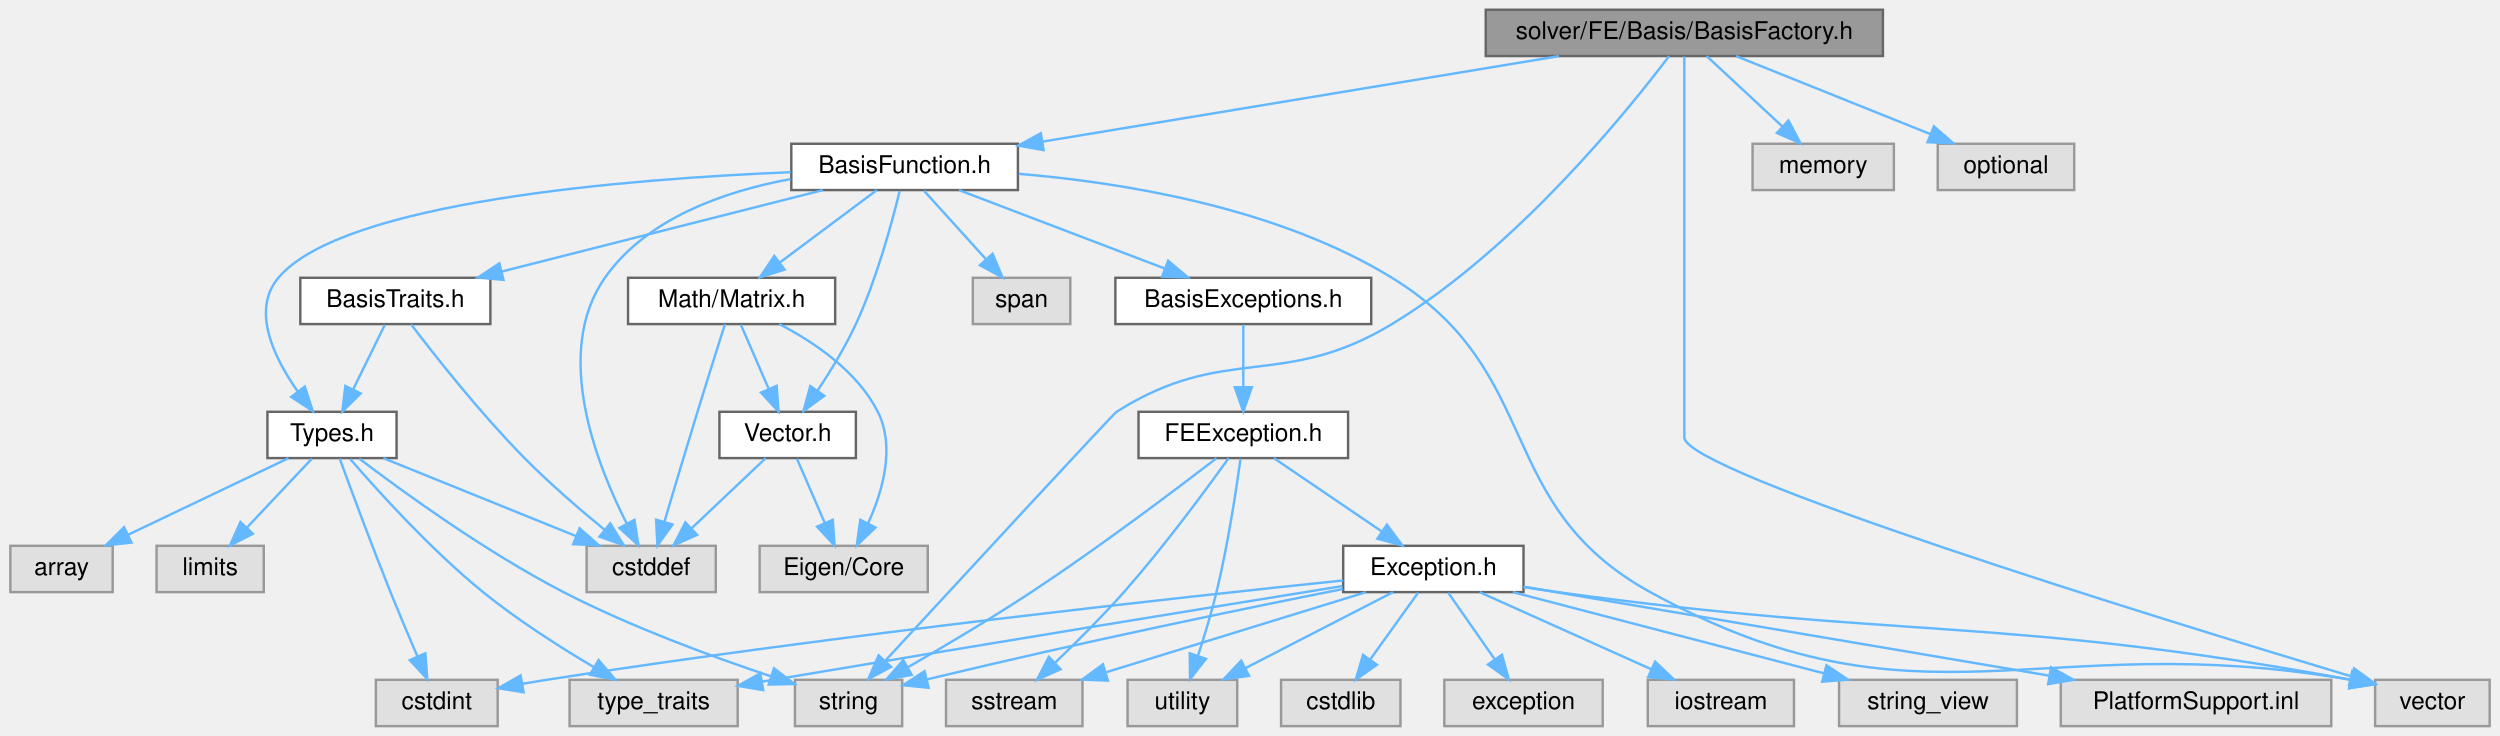
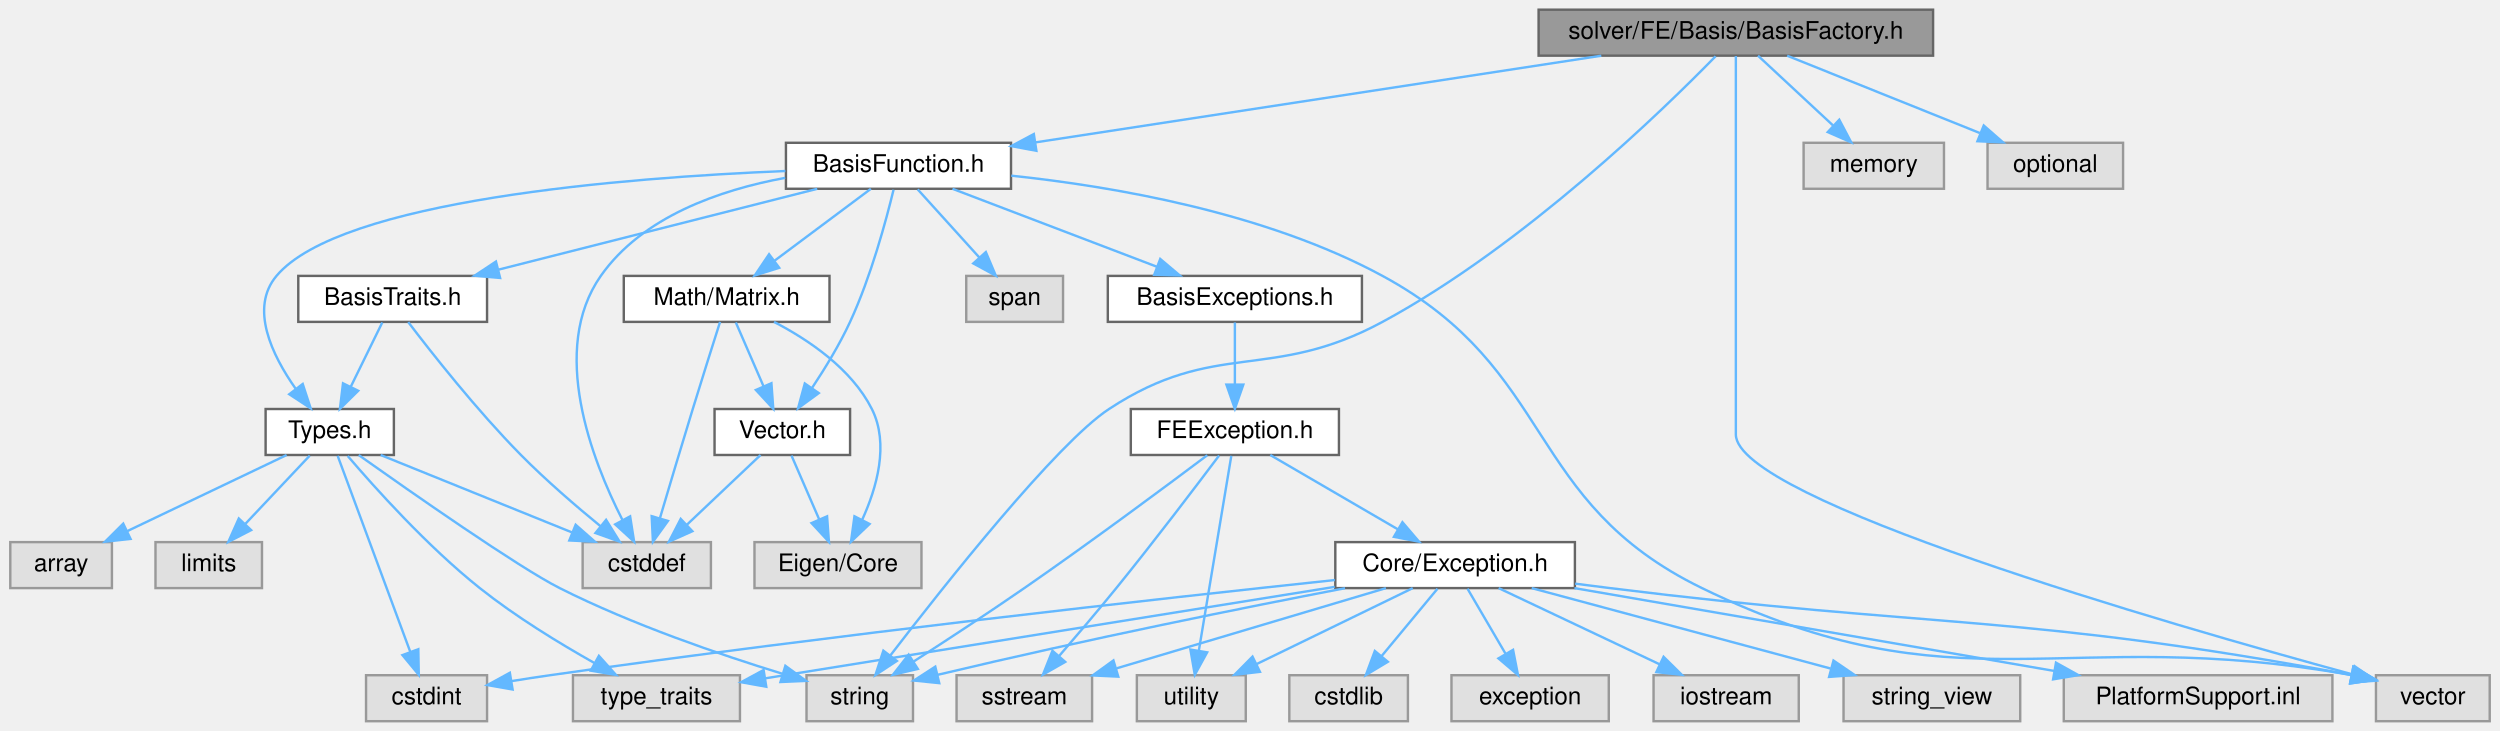
- <svg xmlns="http://www.w3.org/2000/svg" xmlns:xlink="http://www.w3.org/1999/xlink" width="1026pt" height="302pt" viewBox="0.00 0.00 1025.50 302.00">
+ <svg xmlns="http://www.w3.org/2000/svg" xmlns:xlink="http://www.w3.org/1999/xlink" width="1033pt" height="302pt" viewBox="0.00 0.00 1032.50 302.00">
  <g id="graph0" class="graph" transform="scale(1 1) rotate(0) translate(4 298)">
    <g id="Node000001" class="node">
      <g id="a_Node000001">
        <a xlink:title="Runtime creation of basis families.">
-           <polygon fill="#999999" stroke="#666666" points="768.5,-294 605.5,-294 605.5,-275 768.5,-275 768.5,-294" />
-           <text text-anchor="middle" x="687" y="-282" font-family="Helvetica,sans-Serif" font-size="10.00">solver/FE/Basis/BasisFactory.h</text>
+           <polygon fill="#999999" stroke="#666666" points="794.5,-294 631.5,-294 631.5,-275 794.5,-275 794.5,-294" />
+           <text text-anchor="middle" x="713" y="-282" font-family="Helvetica,sans-Serif" font-size="10.00">solver/FE/Basis/BasisFactory.h</text>
        </a>
      </g>
    </g>
    <g id="Node000002" class="node">
      <g id="a_Node000002">
        <a xlink:href="_basis_function_8h_source.html" target="_top" xlink:title=" ">
          <polygon fill="white" stroke="#666666" points="413.5,-239 320.5,-239 320.5,-220 413.5,-220 413.5,-239" />
          <text text-anchor="middle" x="367" y="-227" font-family="Helvetica,sans-Serif" font-size="10.00">BasisFunction.h</text>
        </a>
      </g>
    </g>
    <g id="edge1_Node000001_Node000002" class="edge">
      <g id="a_edge1_Node000001_Node000002">
        <a xlink:title=" ">
-           <path fill="none" stroke="#63b8ff" d="M635.59,-274.98C577.63,-265.39 483.69,-249.83 423.67,-239.89" />
-           <polygon fill="#63b8ff" stroke="#63b8ff" points="424.04,-236.4 413.6,-238.22 422.9,-243.31 424.04,-236.4" />
+           <path fill="none" stroke="#63b8ff" d="M657.41,-274.98C593.22,-265.15 488.2,-249.07 423.59,-239.17" />
+           <polygon fill="#63b8ff" stroke="#63b8ff" points="423.99,-235.69 413.58,-237.63 422.93,-242.61 423.99,-235.69" />
        </a>
      </g>
    </g>
    <g id="Node000011" class="node">
      <g id="a_Node000011">
        <a xlink:title=" ">
-           <polygon fill="#e0e0e0" stroke="#999999" points="366,-19 322,-19 322,0 366,0 366,-19" />
-           <text text-anchor="middle" x="344" y="-7" font-family="Helvetica,sans-Serif" font-size="10.00">string</text>
+           <polygon fill="#e0e0e0" stroke="#999999" points="373,-19 329,-19 329,0 373,0 373,-19" />
+           <text text-anchor="middle" x="351" y="-7" font-family="Helvetica,sans-Serif" font-size="10.00">string</text>
        </a>
      </g>
    </g>
    <g id="edge41_Node000001_Node000011" class="edge">
      <g id="a_edge41_Node000001_Node000011">
        <a xlink:title=" ">
-           <path fill="none" stroke="#63b8ff" d="M680.73,-274.96C664.42,-253.36 618.37,-196.05 567,-165 521.89,-137.73 498.5,-157.24 454,-129 452.55,-128.08 389.15,-59.44 359.27,-27.06" />
-           <polygon fill="#63b8ff" stroke="#63b8ff" points="361.49,-24.3 352.13,-19.32 356.34,-29.05 361.49,-24.3" />
+           <path fill="none" stroke="#63b8ff" d="M704.63,-274.74C683.52,-253.1 625.6,-196.64 567,-165 520.62,-139.96 498.04,-157.97 454,-129 432.33,-114.75 385.96,-56.2 363.58,-27.09" />
+           <polygon fill="#63b8ff" stroke="#63b8ff" points="366.32,-24.9 357.47,-19.08 360.76,-29.15 366.32,-24.9" />
        </a>
      </g>
    </g>
    <g id="Node000015" class="node">
      <g id="a_Node000015">
        <a xlink:title=" ">
-           <polygon fill="#e0e0e0" stroke="#999999" points="1017.5,-19 970.5,-19 970.5,0 1017.5,0 1017.5,-19" />
-           <text text-anchor="middle" x="994" y="-7" font-family="Helvetica,sans-Serif" font-size="10.00">vector</text>
+           <polygon fill="#e0e0e0" stroke="#999999" points="1024.5,-19 977.5,-19 977.5,0 1024.5,0 1024.5,-19" />
+           <text text-anchor="middle" x="1001" y="-7" font-family="Helvetica,sans-Serif" font-size="10.00">vector</text>
        </a>
      </g>
    </g>
    <g id="edge42_Node000001_Node000015" class="edge">
      <g id="a_edge42_Node000001_Node000015">
        <a xlink:title=" ">
-           <path fill="none" stroke="#63b8ff" d="M687,-274.82C687,-256.48 687,-212.44 687,-175.5 687,-175.5 687,-175.5 687,-118.5 687,-104.14 880.74,-44.44 960.41,-20.5" />
-           <polygon fill="#63b8ff" stroke="#63b8ff" points="961.85,-23.72 970.42,-17.5 959.84,-17.01 961.85,-23.72" />
+           <path fill="none" stroke="#63b8ff" d="M713,-274.82C713,-256.48 713,-212.44 713,-175.5 713,-175.5 713,-175.5 713,-118.5 713,-91.6 891.47,-40.12 967.42,-19.44" />
+           <polygon fill="#63b8ff" stroke="#63b8ff" points="968.69,-22.72 977.43,-16.73 966.86,-15.96 968.69,-22.72" />
        </a>
      </g>
    </g>
    <g id="Node000026" class="node">
      <g id="a_Node000026">
        <a xlink:title=" ">
-           <polygon fill="#e0e0e0" stroke="#999999" points="773,-239 715,-239 715,-220 773,-220 773,-239" />
-           <text text-anchor="middle" x="744" y="-227" font-family="Helvetica,sans-Serif" font-size="10.00">memory</text>
+           <polygon fill="#e0e0e0" stroke="#999999" points="799,-239 741,-239 741,-220 799,-220 799,-239" />
+           <text text-anchor="middle" x="770" y="-227" font-family="Helvetica,sans-Serif" font-size="10.00">memory</text>
        </a>
      </g>
    </g>
    <g id="edge39_Node000001_Node000026" class="edge">
      <g id="a_edge39_Node000001_Node000026">
        <a xlink:title=" ">
-           <path fill="none" stroke="#63b8ff" d="M696.16,-274.98C704.5,-267.23 717.03,-255.58 727.18,-246.14" />
-           <polygon fill="#63b8ff" stroke="#63b8ff" points="729.74,-248.54 734.68,-239.17 724.97,-243.42 729.74,-248.54" />
+           <path fill="none" stroke="#63b8ff" d="M722.16,-274.98C730.5,-267.23 743.03,-255.58 753.18,-246.14" />
+           <polygon fill="#63b8ff" stroke="#63b8ff" points="755.74,-248.54 760.68,-239.17 750.97,-243.42 755.74,-248.54" />
        </a>
      </g>
    </g>
    <g id="Node000027" class="node">
      <g id="a_Node000027">
        <a xlink:title=" ">
-           <polygon fill="#e0e0e0" stroke="#999999" points="847,-239 791,-239 791,-220 847,-220 847,-239" />
-           <text text-anchor="middle" x="819" y="-227" font-family="Helvetica,sans-Serif" font-size="10.00">optional</text>
+           <polygon fill="#e0e0e0" stroke="#999999" points="873,-239 817,-239 817,-220 873,-220 873,-239" />
+           <text text-anchor="middle" x="845" y="-227" font-family="Helvetica,sans-Serif" font-size="10.00">optional</text>
        </a>
      </g>
    </g>
    <g id="edge40_Node000001_Node000027" class="edge">
      <g id="a_edge40_Node000001_Node000027">
        <a xlink:title=" ">
-           <path fill="none" stroke="#63b8ff" d="M708.21,-274.98C729.73,-266.34 763.28,-252.87 787.83,-243.02" />
-           <polygon fill="#63b8ff" stroke="#63b8ff" points="789.43,-246.14 797.41,-239.17 786.82,-239.65 789.43,-246.14" />
+           <path fill="none" stroke="#63b8ff" d="M734.21,-274.98C755.73,-266.34 789.28,-252.87 813.83,-243.02" />
+           <polygon fill="#63b8ff" stroke="#63b8ff" points="815.43,-246.14 823.41,-239.17 812.82,-239.65 815.43,-246.14" />
        </a>
      </g>
    </g>
    <g id="Node000003" class="node">
      <g id="a_Node000003">
        <a xlink:href="_basis_exceptions_8h_source.html" target="_top" xlink:title=" ">
          <polygon fill="white" stroke="#666666" points="558.5,-184 453.5,-184 453.5,-165 558.5,-165 558.5,-184" />
          <text text-anchor="middle" x="506" y="-172" font-family="Helvetica,sans-Serif" font-size="10.00">BasisExceptions.h</text>
        </a>
      </g>
    </g>
    <g id="edge2_Node000002_Node000003" class="edge">
      <g id="a_edge2_Node000002_Node000003">
        <a xlink:title=" ">
          <path fill="none" stroke="#63b8ff" d="M389.33,-219.98C412.2,-211.27 447.96,-197.63 473.86,-187.75" />
          <polygon fill="#63b8ff" stroke="#63b8ff" points="475.16,-191 483.26,-184.17 472.67,-184.46 475.16,-191" />
        </a>
      </g>
    </g>
    <g id="edge38_Node000002_Node000015" class="edge">
      <g id="a_edge38_Node000002_Node000015">
        <a xlink:title=" ">
-           <path fill="none" stroke="#63b8ff" d="M413.89,-226.66C456.61,-223.09 520.02,-212.86 567,-184 630.23,-145.15 608,-90.8 673,-55 783.5,5.86 832.43,-41.15 960.17,-19.05" />
-           <polygon fill="#63b8ff" stroke="#63b8ff" points="961.12,-22.43 970.32,-17.17 959.85,-15.55 961.12,-22.43" />
+           <path fill="none" stroke="#63b8ff" d="M413.6,-225.41C455.83,-220.96 518.68,-210.18 567,-184 639.13,-144.93 625.25,-90.92 699,-55 804.97,-3.39 847.97,-40.51 967.44,-19.03" />
+           <polygon fill="#63b8ff" stroke="#63b8ff" points="968.14,-22.46 977.31,-17.15 966.84,-15.58 968.14,-22.46" />
        </a>
      </g>
    </g>
    <g id="Node000017" class="node">
      <g id="a_Node000017">
        <a xlink:href="_basis_traits_8h.html" target="_top" xlink:title="Reference-topology vocabulary (BasisTopology) and the internal ElementType/topology/order maps.">
          <polygon fill="white" stroke="#666666" points="197,-184 119,-184 119,-165 197,-165 197,-184" />
          <text text-anchor="middle" x="158" y="-172" font-family="Helvetica,sans-Serif" font-size="10.00">BasisTraits.h</text>
        </a>
      </g>
    </g>
    <g id="edge19_Node000002_Node000017" class="edge">
      <g id="a_edge19_Node000002_Node000017">
        <a xlink:title=" ">
          <path fill="none" stroke="#63b8ff" d="M333.42,-219.98C297.65,-210.91 240.88,-196.52 201.66,-186.57" />
          <polygon fill="#63b8ff" stroke="#63b8ff" points="202.4,-183.15 191.84,-184.08 200.68,-189.93 202.4,-183.15" />
        </a>
      </g>
    </g>
    <g id="Node000018" class="node">
      <g id="a_Node000018">
        <a xlink:href="_types_8h.html" target="_top" xlink:title="Fundamental type definitions for the finite element library.">
          <polygon fill="white" stroke="#666666" points="158.5,-129 105.5,-129 105.5,-110 158.5,-110 158.5,-129" />
          <text text-anchor="middle" x="132" y="-117" font-family="Helvetica,sans-Serif" font-size="10.00">Types.h</text>
        </a>
      </g>
    </g>
    <g id="edge35_Node000002_Node000018" class="edge">
      <g id="a_edge35_Node000002_Node000018">
        <a xlink:title=" ">
          <path fill="none" stroke="#63b8ff" d="M320.27,-227.34C253.61,-224.59 136.35,-215.31 110,-184 98.78,-170.67 108.13,-151.29 117.87,-137.45" />
          <polygon fill="#63b8ff" stroke="#63b8ff" points="120.83,-139.35 124.12,-129.28 115.27,-135.1 120.83,-139.35" />
        </a>
      </g>
    </g>
    <g id="Node000020" class="node">
      <g id="a_Node000020">
        <a xlink:title=" ">
          <polygon fill="#e0e0e0" stroke="#999999" points="289.5,-74 236.5,-74 236.5,-55 289.5,-55 289.5,-74" />
          <text text-anchor="middle" x="263" y="-62" font-family="Helvetica,sans-Serif" font-size="10.00">cstddef</text>
        </a>
      </g>
    </g>
    <g id="edge36_Node000002_Node000020" class="edge">
      <g id="a_edge36_Node000002_Node000020">
        <a xlink:title=" ">
          <path fill="none" stroke="#63b8ff" d="M320.19,-224.51C293.14,-219.52 261.15,-208.44 244,-184 222.65,-153.57 240.29,-108 252.94,-83.17" />
          <polygon fill="#63b8ff" stroke="#63b8ff" points="256.12,-84.65 257.77,-74.18 249.95,-81.33 256.12,-84.65" />
        </a>
      </g>
    </g>
    <g id="Node000022" class="node">
      <g id="a_Node000022">
        <a xlink:href="_matrix_8h.html" target="_top" xlink:title="Fixed-size matrix types for FE computations, backed by Eigen.">
          <polygon fill="white" stroke="#666666" points="338.5,-184 253.5,-184 253.5,-165 338.5,-165 338.5,-184" />
          <text text-anchor="middle" x="296" y="-172" font-family="Helvetica,sans-Serif" font-size="10.00">Math/Matrix.h</text>
        </a>
      </g>
    </g>
    <g id="edge28_Node000002_Node000022" class="edge">
      <g id="a_edge28_Node000002_Node000022">
        <a xlink:title=" ">
          <path fill="none" stroke="#63b8ff" d="M355.59,-219.98C344.89,-212 328.66,-199.88 315.84,-190.31" />
          <polygon fill="#63b8ff" stroke="#63b8ff" points="317.72,-187.35 307.61,-184.17 313.53,-192.96 317.72,-187.35" />
        </a>
      </g>
    </g>
    <g id="Node000023" class="node">
      <g id="a_Node000023">
        <a xlink:href="_f_e_2_math_2_vector_8h.html" target="_top" xlink:title="Fixed-size vector types for FE computations, backed by Eigen.">
          <polygon fill="white" stroke="#666666" points="347,-129 291,-129 291,-110 347,-110 347,-129" />
          <text text-anchor="middle" x="319" y="-117" font-family="Helvetica,sans-Serif" font-size="10.00">Vector.h</text>
        </a>
      </g>
    </g>
    <g id="edge34_Node000002_Node000023" class="edge">
      <g id="a_edge34_Node000002_Node000023">
        <a xlink:title=" ">
          <path fill="none" stroke="#63b8ff" d="M364.97,-219.61C361.93,-207.08 355.64,-183.67 347,-165 342.65,-155.59 336.65,-145.77 331.32,-137.76" />
          <polygon fill="#63b8ff" stroke="#63b8ff" points="334.06,-135.57 325.51,-129.32 328.29,-139.54 334.06,-135.57" />
        </a>
      </g>
    </g>
    <g id="Node000025" class="node">
      <g id="a_Node000025">
        <a xlink:title=" ">
          <polygon fill="#e0e0e0" stroke="#999999" points="435,-184 395,-184 395,-165 435,-165 435,-184" />
          <text text-anchor="middle" x="415" y="-172" font-family="Helvetica,sans-Serif" font-size="10.00">span</text>
        </a>
      </g>
    </g>
    <g id="edge37_Node000002_Node000025" class="edge">
      <g id="a_edge37_Node000002_Node000025">
        <a xlink:title=" ">
          <path fill="none" stroke="#63b8ff" d="M374.93,-219.75C381.85,-212.11 392.07,-200.82 400.45,-191.56" />
          <polygon fill="#63b8ff" stroke="#63b8ff" points="403.1,-193.85 407.22,-184.09 397.91,-189.15 403.1,-193.85" />
        </a>
      </g>
    </g>
    <g id="Node000004" class="node">
      <g id="a_Node000004">
        <a xlink:href="_f_e_exception_8h.html" target="_top" xlink:title="Exception hierarchy for error handling in the FE library.">
          <polygon fill="white" stroke="#666666" points="549,-129 463,-129 463,-110 549,-110 549,-129" />
          <text text-anchor="middle" x="506" y="-117" font-family="Helvetica,sans-Serif" font-size="10.00">FEException.h</text>
        </a>
      </g>
    </g>
    <g id="edge3_Node000003_Node000004" class="edge">
      <g id="a_edge3_Node000003_Node000004">
        <a xlink:title=" ">
          <path fill="none" stroke="#63b8ff" d="M506,-164.75C506,-157.8 506,-147.85 506,-139.13" />
          <polygon fill="#63b8ff" stroke="#63b8ff" points="509.5,-139.09 506,-129.09 502.5,-139.09 509.5,-139.09" />
        </a>
      </g>
    </g>
    <g id="Node000005" class="node">
      <g id="a_Node000005">
        <a xlink:href="_exception_8h_source.html" target="_top" xlink:title=" ">
-           <polygon fill="white" stroke="#666666" points="621,-74 547,-74 547,-55 621,-55 621,-74" />
-           <text text-anchor="middle" x="584" y="-62" font-family="Helvetica,sans-Serif" font-size="10.00">Exception.h</text>
+           <polygon fill="white" stroke="#666666" points="646.5,-74 547.5,-74 547.5,-55 646.5,-55 646.5,-74" />
+           <text text-anchor="middle" x="597" y="-62" font-family="Helvetica,sans-Serif" font-size="10.00">Core/Exception.h</text>
        </a>
      </g>
    </g>
    <g id="edge4_Node000004_Node000005" class="edge">
      <g id="a_edge4_Node000004_Node000005">
        <a xlink:title=" ">
-           <path fill="none" stroke="#63b8ff" d="M518.53,-109.98C530.4,-101.92 548.46,-89.65 562.61,-80.03" />
-           <polygon fill="#63b8ff" stroke="#63b8ff" points="564.94,-82.69 571.24,-74.17 561,-76.9 564.94,-82.69" />
+           <path fill="none" stroke="#63b8ff" d="M520.62,-109.98C534.86,-101.69 556.75,-88.94 573.45,-79.22" />
+           <polygon fill="#63b8ff" stroke="#63b8ff" points="575.23,-82.23 582.11,-74.17 571.71,-76.18 575.23,-82.23" />
        </a>
      </g>
    </g>
    <g id="Node000010" class="node">
      <g id="a_Node000010">
        <a xlink:title=" ">
-           <polygon fill="#e0e0e0" stroke="#999999" points="440,-19 384,-19 384,0 440,0 440,-19" />
-           <text text-anchor="middle" x="412" y="-7" font-family="Helvetica,sans-Serif" font-size="10.00">sstream</text>
+           <polygon fill="#e0e0e0" stroke="#999999" points="447,-19 391,-19 391,0 447,0 447,-19" />
+           <text text-anchor="middle" x="419" y="-7" font-family="Helvetica,sans-Serif" font-size="10.00">sstream</text>
        </a>
      </g>
    </g>
    <g id="edge16_Node000004_Node000010" class="edge">
      <g id="a_edge16_Node000004_Node000010">
        <a xlink:title=" ">
-           <path fill="none" stroke="#63b8ff" d="M500,-110C491.08,-97.54 473.6,-73.78 457,-55 448.08,-44.92 437.4,-34.29 428.67,-25.96" />
-           <polygon fill="#63b8ff" stroke="#63b8ff" points="431,-23.34 421.33,-19.02 426.2,-28.43 431,-23.34" />
+           <path fill="none" stroke="#63b8ff" d="M499.48,-109.77C490.21,-97.43 472.62,-74.24 457,-55 449.32,-45.54 440.49,-35.17 433.27,-26.82" />
+           <polygon fill="#63b8ff" stroke="#63b8ff" points="435.9,-24.51 426.7,-19.26 430.62,-29.1 435.9,-24.51" />
        </a>
      </g>
    </g>
    <g id="edge17_Node000004_Node000011" class="edge">
      <g id="a_edge17_Node000004_Node000011">
        <a xlink:title=" ">
-           <path fill="none" stroke="#63b8ff" d="M494.98,-109.93C478.7,-97.4 447.1,-73.53 419,-55 402.51,-44.13 383.36,-32.78 368.53,-24.27" />
-           <polygon fill="#63b8ff" stroke="#63b8ff" points="369.91,-21.03 359.49,-19.12 366.44,-27.11 369.91,-21.03" />
+           <path fill="none" stroke="#63b8ff" d="M494.59,-109.89C478.1,-97.5 446.53,-74.04 419,-55 403.91,-44.57 386.61,-33.26 373.24,-24.65" />
+           <polygon fill="#63b8ff" stroke="#63b8ff" points="374.99,-21.61 364.68,-19.16 371.21,-27.51 374.99,-21.61" />
        </a>
      </g>
    </g>
    <g id="Node000014" class="node">
      <g id="a_Node000014">
        <a xlink:title=" ">
-           <polygon fill="#e0e0e0" stroke="#999999" points="503.5,-19 458.5,-19 458.5,0 503.5,0 503.5,-19" />
-           <text text-anchor="middle" x="481" y="-7" font-family="Helvetica,sans-Serif" font-size="10.00">utility</text>
+           <polygon fill="#e0e0e0" stroke="#999999" points="510.5,-19 465.5,-19 465.5,0 510.5,0 510.5,-19" />
+           <text text-anchor="middle" x="488" y="-7" font-family="Helvetica,sans-Serif" font-size="10.00">utility</text>
        </a>
      </g>
    </g>
    <g id="edge18_Node000004_Node000014" class="edge">
      <g id="a_edge18_Node000004_Node000014">
        <a xlink:title=" ">
-           <path fill="none" stroke="#63b8ff" d="M504.87,-109.8C503.18,-97.49 499.7,-74.35 495,-55 492.9,-46.34 490.02,-36.91 487.42,-28.96" />
-           <polygon fill="#63b8ff" stroke="#63b8ff" points="490.66,-27.62 484.14,-19.27 484.02,-29.86 490.66,-27.62" />
+           <path fill="none" stroke="#63b8ff" d="M504.53,-109.66C501.61,-92.17 495.05,-52.8 491.13,-29.27" />
+           <polygon fill="#63b8ff" stroke="#63b8ff" points="494.54,-28.45 489.44,-19.16 487.63,-29.6 494.54,-28.45" />
        </a>
      </g>
    </g>
    <g id="Node000006" class="node">
      <g id="a_Node000006">
        <a xlink:title=" ">
-           <polygon fill="#e0e0e0" stroke="#999999" points="200,-19 150,-19 150,0 200,0 200,-19" />
-           <text text-anchor="middle" x="175" y="-7" font-family="Helvetica,sans-Serif" font-size="10.00">cstdint</text>
+           <polygon fill="#e0e0e0" stroke="#999999" points="197,-19 147,-19 147,0 197,0 197,-19" />
+           <text text-anchor="middle" x="172" y="-7" font-family="Helvetica,sans-Serif" font-size="10.00">cstdint</text>
        </a>
      </g>
    </g>
    <g id="edge5_Node000005_Node000006" class="edge">
      <g id="a_edge5_Node000005_Node000006">
        <a xlink:title=" ">
-           <path fill="none" stroke="#63b8ff" d="M546.95,-59.78C481.01,-52.97 339.06,-37.5 220,-19 216.78,-18.5 213.44,-17.94 210.09,-17.36" />
-           <polygon fill="#63b8ff" stroke="#63b8ff" points="210.64,-13.9 200.18,-15.55 209.39,-20.79 210.64,-13.9" />
+           <path fill="none" stroke="#63b8ff" d="M547.3,-58.33C475.55,-50.71 338.87,-35.54 223,-19 217.86,-18.27 212.43,-17.43 207.11,-16.57" />
+           <polygon fill="#63b8ff" stroke="#63b8ff" points="207.56,-13.1 197.13,-14.93 206.42,-20.01 207.56,-13.1" />
        </a>
      </g>
    </g>
    <g id="Node000007" class="node">
      <g id="a_Node000007">
        <a xlink:title=" ">
-           <polygon fill="#e0e0e0" stroke="#999999" points="570.5,-19 521.5,-19 521.5,0 570.5,0 570.5,-19" />
-           <text text-anchor="middle" x="546" y="-7" font-family="Helvetica,sans-Serif" font-size="10.00">cstdlib</text>
+           <polygon fill="#e0e0e0" stroke="#999999" points="577.5,-19 528.5,-19 528.5,0 577.5,0 577.5,-19" />
+           <text text-anchor="middle" x="553" y="-7" font-family="Helvetica,sans-Serif" font-size="10.00">cstdlib</text>
        </a>
      </g>
    </g>
    <g id="edge6_Node000005_Node000007" class="edge">
      <g id="a_edge6_Node000005_Node000007">
        <a xlink:title=" ">
-           <path fill="none" stroke="#63b8ff" d="M577.73,-54.75C572.41,-47.34 564.64,-36.5 558.12,-27.41" />
-           <polygon fill="#63b8ff" stroke="#63b8ff" points="560.83,-25.18 552.16,-19.09 555.14,-29.26 560.83,-25.18" />
+           <path fill="none" stroke="#63b8ff" d="M589.73,-54.75C583.46,-47.18 574.21,-36.05 566.57,-26.84" />
+           <polygon fill="#63b8ff" stroke="#63b8ff" points="569.21,-24.55 560.13,-19.09 563.83,-29.02 569.21,-24.55" />
        </a>
      </g>
    </g>
    <g id="Node000008" class="node">
      <g id="a_Node000008">
        <a xlink:title=" ">
-           <polygon fill="#e0e0e0" stroke="#999999" points="653.5,-19 588.5,-19 588.5,0 653.5,0 653.5,-19" />
-           <text text-anchor="middle" x="621" y="-7" font-family="Helvetica,sans-Serif" font-size="10.00">exception</text>
+           <polygon fill="#e0e0e0" stroke="#999999" points="660.5,-19 595.5,-19 595.5,0 660.5,0 660.5,-19" />
+           <text text-anchor="middle" x="628" y="-7" font-family="Helvetica,sans-Serif" font-size="10.00">exception</text>
        </a>
      </g>
    </g>
    <g id="edge7_Node000005_Node000008" class="edge">
      <g id="a_edge7_Node000005_Node000008">
        <a xlink:title=" ">
-           <path fill="none" stroke="#63b8ff" d="M590.11,-54.75C595.28,-47.34 602.85,-36.5 609.19,-27.41" />
-           <polygon fill="#63b8ff" stroke="#63b8ff" points="612.15,-29.29 615,-19.09 606.41,-25.29 612.15,-29.29" />
+           <path fill="none" stroke="#63b8ff" d="M602.12,-54.75C606.36,-47.49 612.53,-36.95 617.78,-27.98" />
+           <polygon fill="#63b8ff" stroke="#63b8ff" points="620.95,-29.49 622.98,-19.09 614.91,-25.95 620.95,-29.49" />
        </a>
      </g>
    </g>
    <g id="Node000009" class="node">
      <g id="a_Node000009">
        <a xlink:title=" ">
-           <polygon fill="#e0e0e0" stroke="#999999" points="732,-19 672,-19 672,0 732,0 732,-19" />
-           <text text-anchor="middle" x="702" y="-7" font-family="Helvetica,sans-Serif" font-size="10.00">iostream</text>
+           <polygon fill="#e0e0e0" stroke="#999999" points="739,-19 679,-19 679,0 739,0 739,-19" />
+           <text text-anchor="middle" x="709" y="-7" font-family="Helvetica,sans-Serif" font-size="10.00">iostream</text>
        </a>
      </g>
    </g>
    <g id="edge8_Node000005_Node000009" class="edge">
      <g id="a_edge8_Node000005_Node000009">
        <a xlink:title=" ">
-           <path fill="none" stroke="#63b8ff" d="M602.96,-54.98C622.03,-46.42 651.66,-33.11 673.55,-23.28" />
-           <polygon fill="#63b8ff" stroke="#63b8ff" points="675.01,-26.46 682.7,-19.17 672.14,-20.07 675.01,-26.46" />
+           <path fill="none" stroke="#63b8ff" d="M614.99,-54.98C632.93,-46.5 660.72,-33.35 681.43,-23.54" />
+           <polygon fill="#63b8ff" stroke="#63b8ff" points="683.14,-26.61 690.68,-19.17 680.14,-20.28 683.14,-26.61" />
        </a>
      </g>
    </g>
    <g id="edge9_Node000005_Node000010" class="edge">
      <g id="a_edge9_Node000005_Node000010">
        <a xlink:title=" ">
-           <path fill="none" stroke="#63b8ff" d="M556.37,-54.98C527.49,-46.09 481.99,-32.07 449.8,-22.15" />
-           <polygon fill="#63b8ff" stroke="#63b8ff" points="450.44,-18.68 439.85,-19.08 448.38,-25.37 450.44,-18.68" />
+           <path fill="none" stroke="#63b8ff" d="M568.4,-54.98C538.21,-45.99 490.46,-31.78 457.09,-21.84" />
+           <polygon fill="#63b8ff" stroke="#63b8ff" points="457.82,-18.41 447.23,-18.91 455.82,-25.11 457.82,-18.41" />
        </a>
      </g>
    </g>
    <g id="edge10_Node000005_Node000011" class="edge">
      <g id="a_edge10_Node000005_Node000011">
        <a xlink:title=" ">
-           <path fill="none" stroke="#63b8ff" d="M546.85,-56.27C507,-48.36 441.62,-34.95 376.36,-19.22" />
-           <polygon fill="#63b8ff" stroke="#63b8ff" points="376.85,-15.74 366.31,-16.78 375.2,-22.54 376.85,-15.74" />
+           <path fill="none" stroke="#63b8ff" d="M551.51,-54.96C510,-46.96 446.74,-34.3 383.11,-19.15" />
+           <polygon fill="#63b8ff" stroke="#63b8ff" points="383.85,-15.73 373.31,-16.8 382.21,-22.54 383.85,-15.73" />
        </a>
      </g>
    </g>
    <g id="Node000012" class="node">
      <g id="a_Node000012">
        <a xlink:title=" ">
-           <polygon fill="#e0e0e0" stroke="#999999" points="823.5,-19 750.5,-19 750.5,0 823.5,0 823.5,-19" />
-           <text text-anchor="middle" x="787" y="-7" font-family="Helvetica,sans-Serif" font-size="10.00">string_view</text>
+           <polygon fill="#e0e0e0" stroke="#999999" points="830.5,-19 757.5,-19 757.5,0 830.5,0 830.5,-19" />
+           <text text-anchor="middle" x="794" y="-7" font-family="Helvetica,sans-Serif" font-size="10.00">string_view</text>
        </a>
      </g>
    </g>
    <g id="edge11_Node000005_Node000012" class="edge">
      <g id="a_edge11_Node000005_Node000012">
        <a xlink:title=" ">
-           <path fill="none" stroke="#63b8ff" d="M616.62,-54.98C651.29,-45.93 706.26,-31.58 744.35,-21.64" />
-           <polygon fill="#63b8ff" stroke="#63b8ff" points="745.34,-24.99 754.13,-19.08 743.57,-18.22 745.34,-24.99" />
+           <path fill="none" stroke="#63b8ff" d="M628.65,-54.98C662.16,-45.97 715.2,-31.7 752.14,-21.76" />
+           <polygon fill="#63b8ff" stroke="#63b8ff" points="753.35,-25.06 762.1,-19.08 751.53,-18.3 753.35,-25.06" />
        </a>
      </g>
    </g>
    <g id="Node000013" class="node">
      <g id="a_Node000013">
        <a xlink:title=" ">
-           <polygon fill="#e0e0e0" stroke="#999999" points="298.5,-19 229.5,-19 229.5,0 298.5,0 298.5,-19" />
-           <text text-anchor="middle" x="264" y="-7" font-family="Helvetica,sans-Serif" font-size="10.00">type_traits</text>
+           <polygon fill="#e0e0e0" stroke="#999999" points="301.5,-19 232.5,-19 232.5,0 301.5,0 301.5,-19" />
+           <text text-anchor="middle" x="267" y="-7" font-family="Helvetica,sans-Serif" font-size="10.00">type_traits</text>
        </a>
      </g>
    </g>
    <g id="edge12_Node000005_Node000013" class="edge">
      <g id="a_edge12_Node000005_Node000013">
        <a xlink:title=" ">
-           <path fill="none" stroke="#63b8ff" d="M546.72,-57.49C494.46,-49.03 396.45,-33.09 313,-19 311.54,-18.75 310.05,-18.5 308.55,-18.25" />
-           <polygon fill="#63b8ff" stroke="#63b8ff" points="308.97,-14.77 298.53,-16.53 307.79,-21.67 308.97,-14.77" />
+           <path fill="none" stroke="#63b8ff" d="M547.24,-55.51C483.41,-45.26 373.63,-27.63 312.12,-17.75" />
+           <polygon fill="#63b8ff" stroke="#63b8ff" points="312.38,-14.24 301.95,-16.11 311.27,-21.16 312.38,-14.24" />
        </a>
      </g>
    </g>
    <g id="edge13_Node000005_Node000014" class="edge">
      <g id="a_edge13_Node000005_Node000014">
        <a xlink:title=" ">
-           <path fill="none" stroke="#63b8ff" d="M567.45,-54.98C551.11,-46.57 525.87,-33.59 506.87,-23.81" />
-           <polygon fill="#63b8ff" stroke="#63b8ff" points="508.34,-20.63 497.85,-19.17 505.14,-26.86 508.34,-20.63" />
+           <path fill="none" stroke="#63b8ff" d="M579.49,-54.98C562.03,-46.5 534.99,-33.35 514.83,-23.54" />
+           <polygon fill="#63b8ff" stroke="#63b8ff" points="516.36,-20.4 505.83,-19.17 513.29,-26.69 516.36,-20.4" />
        </a>
      </g>
    </g>
    <g id="edge14_Node000005_Node000015" class="edge">
      <g id="a_edge14_Node000005_Node000015">
        <a xlink:title=" ">
-           <path fill="none" stroke="#63b8ff" d="M621.01,-57.08C625.71,-56.34 630.47,-55.63 635,-55 776.58,-35.42 816.49,-45.37 960.25,-19.08" />
-           <polygon fill="#63b8ff" stroke="#63b8ff" points="961.13,-22.48 970.32,-17.21 959.85,-15.6 961.13,-22.48" />
+           <path fill="none" stroke="#63b8ff" d="M646.6,-56.83C651.47,-56.2 656.33,-55.58 661,-55 794.55,-38.33 831.87,-44.45 967.39,-19.08" />
+           <polygon fill="#63b8ff" stroke="#63b8ff" points="968.15,-22.5 977.32,-17.19 966.84,-15.62 968.15,-22.5" />
        </a>
      </g>
    </g>
    <g id="Node000016" class="node">
      <g id="a_Node000016">
        <a xlink:title=" ">
-           <polygon fill="#e0e0e0" stroke="#999999" points="952.5,-19 841.5,-19 841.5,0 952.5,0 952.5,-19" />
-           <text text-anchor="middle" x="897" y="-7" font-family="Helvetica,sans-Serif" font-size="10.00">PlatformSupport.inl</text>
+           <polygon fill="#e0e0e0" stroke="#999999" points="959.5,-19 848.5,-19 848.5,0 959.5,0 959.5,-19" />
+           <text text-anchor="middle" x="904" y="-7" font-family="Helvetica,sans-Serif" font-size="10.00">PlatformSupport.inl</text>
        </a>
      </g>
    </g>
    <g id="edge15_Node000005_Node000016" class="edge">
      <g id="a_edge15_Node000005_Node000016">
        <a xlink:title=" ">
-           <path fill="none" stroke="#63b8ff" d="M621.13,-57.21C674.4,-48.19 773.07,-31.49 836.83,-20.69" />
-           <polygon fill="#63b8ff" stroke="#63b8ff" points="837.48,-24.13 846.75,-19.01 836.31,-17.23 837.48,-24.13" />
+           <path fill="none" stroke="#63b8ff" d="M646.32,-54.98C700.29,-45.67 786.78,-30.74 844.48,-20.78" />
+           <polygon fill="#63b8ff" stroke="#63b8ff" points="845.28,-24.19 854.54,-19.04 844.09,-17.29 845.28,-24.19" />
        </a>
      </g>
    </g>
    <g id="edge20_Node000017_Node000018" class="edge">
      <g id="a_edge20_Node000017_Node000018">
        <a xlink:title=" ">
          <path fill="none" stroke="#63b8ff" d="M153.71,-164.75C150.19,-157.57 145.09,-147.18 140.72,-138.27" />
          <polygon fill="#63b8ff" stroke="#63b8ff" points="143.76,-136.53 136.21,-129.09 137.48,-139.61 143.76,-136.53" />
        </a>
      </g>
    </g>
    <g id="edge27_Node000017_Node000020" class="edge">
      <g id="a_edge27_Node000017_Node000020">
        <a xlink:title=" ">
          <path fill="none" stroke="#63b8ff" d="M164.44,-164.9C174.01,-152.31 192.84,-128.39 211,-110 221.31,-99.57 233.76,-88.85 243.9,-80.55" />
          <polygon fill="#63b8ff" stroke="#63b8ff" points="246.19,-83.2 251.77,-74.2 241.79,-77.75 246.19,-83.2" />
        </a>
      </g>
    </g>
    <g id="edge23_Node000018_Node000006" class="edge">
      <g id="a_edge23_Node000018_Node000006">
        <a xlink:title=" ">
-           <path fill="none" stroke="#63b8ff" d="M135.15,-109.83C139.63,-97.56 148.17,-74.46 156,-55 159.53,-46.23 163.62,-36.58 167.11,-28.51" />
-           <polygon fill="#63b8ff" stroke="#63b8ff" points="170.32,-29.89 171.1,-19.32 163.91,-27.09 170.32,-29.89" />
+           <path fill="none" stroke="#63b8ff" d="M135.27,-109.66C141.81,-92.01 156.6,-52.09 165.28,-28.64" />
+           <polygon fill="#63b8ff" stroke="#63b8ff" points="168.6,-29.75 168.79,-19.16 162.04,-27.32 168.6,-29.75" />
        </a>
      </g>
    </g>
    <g id="edge24_Node000018_Node000011" class="edge">
      <g id="a_edge24_Node000018_Node000011">
        <a xlink:title=" ">
-           <path fill="none" stroke="#63b8ff" d="M143.18,-109.8C160.43,-96.67 194.91,-71.56 227,-55 254.71,-40.7 288.12,-28.45 312.13,-20.44" />
-           <polygon fill="#63b8ff" stroke="#63b8ff" points="313.39,-23.72 321.8,-17.28 311.21,-17.06 313.39,-23.72" />
+           <path fill="none" stroke="#63b8ff" d="M143.99,-109.95C165.53,-94.68 210.08,-63.53 227,-55 256.98,-39.89 293.34,-27.48 318.92,-19.64" />
+           <polygon fill="#63b8ff" stroke="#63b8ff" points="320.26,-22.89 328.83,-16.66 318.24,-16.19 320.26,-22.89" />
        </a>
      </g>
    </g>
    <g id="edge25_Node000018_Node000013" class="edge">
      <g id="a_edge25_Node000018_Node000013">
        <a xlink:title=" ">
-           <path fill="none" stroke="#63b8ff" d="M139.46,-109.65C150.56,-96.77 172.47,-72.48 194,-55 208.17,-43.5 225.47,-32.48 239.32,-24.28" />
-           <polygon fill="#63b8ff" stroke="#63b8ff" points="241.39,-27.13 248.29,-19.08 237.88,-21.07 241.39,-27.13" />
+           <path fill="none" stroke="#63b8ff" d="M139.41,-109.6C150.47,-96.65 172.3,-72.27 194,-55 208.76,-43.25 226.87,-32.19 241.36,-24.04" />
+           <polygon fill="#63b8ff" stroke="#63b8ff" points="243.21,-27.01 250.28,-19.12 239.83,-20.88 243.21,-27.01" />
        </a>
      </g>
    </g>
    <g id="Node000019" class="node">
      <g id="a_Node000019">
        <a xlink:title=" ">
          <polygon fill="#e0e0e0" stroke="#999999" points="42,-74 0,-74 0,-55 42,-55 42,-74" />
          <text text-anchor="middle" x="21" y="-62" font-family="Helvetica,sans-Serif" font-size="10.00">array</text>
        </a>
      </g>
    </g>
    <g id="edge21_Node000018_Node000019" class="edge">
      <g id="a_edge21_Node000018_Node000019">
        <a xlink:title=" ">
          <path fill="none" stroke="#63b8ff" d="M114.17,-109.98C96.39,-101.5 68.85,-88.35 48.32,-78.54" />
          <polygon fill="#63b8ff" stroke="#63b8ff" points="49.69,-75.32 39.16,-74.17 46.67,-81.64 49.69,-75.32" />
        </a>
      </g>
    </g>
    <g id="edge22_Node000018_Node000020" class="edge">
      <g id="a_edge22_Node000018_Node000020">
        <a xlink:title=" ">
          <path fill="none" stroke="#63b8ff" d="M153.05,-109.98C174.41,-101.34 207.7,-87.87 232.06,-78.02" />
          <polygon fill="#63b8ff" stroke="#63b8ff" points="233.61,-81.17 241.57,-74.17 230.99,-74.68 233.61,-81.17" />
        </a>
      </g>
    </g>
    <g id="Node000021" class="node">
      <g id="a_Node000021">
        <a xlink:title=" ">
          <polygon fill="#e0e0e0" stroke="#999999" points="104,-74 60,-74 60,-55 104,-55 104,-74" />
          <text text-anchor="middle" x="82" y="-62" font-family="Helvetica,sans-Serif" font-size="10.00">limits</text>
        </a>
      </g>
    </g>
    <g id="edge26_Node000018_Node000021" class="edge">
      <g id="a_edge26_Node000018_Node000021">
        <a xlink:title=" ">
          <path fill="none" stroke="#63b8ff" d="M123.74,-109.75C116.54,-102.11 105.89,-90.82 97.15,-81.56" />
          <polygon fill="#63b8ff" stroke="#63b8ff" points="99.51,-78.96 90.1,-74.09 94.42,-83.76 99.51,-78.96" />
        </a>
      </g>
    </g>
    <g id="edge33_Node000022_Node000020" class="edge">
      <g id="a_edge33_Node000022_Node000020">
        <a xlink:title=" ">
          <path fill="none" stroke="#63b8ff" d="M293.28,-164.98C290.43,-156.03 285.85,-141.54 282,-129 277.35,-113.85 272.21,-96.63 268.45,-83.95" />
          <polygon fill="#63b8ff" stroke="#63b8ff" points="271.74,-82.74 265.54,-74.14 265.02,-84.72 271.74,-82.74" />
        </a>
      </g>
    </g>
    <g id="edge29_Node000022_Node000023" class="edge">
      <g id="a_edge29_Node000022_Node000023">
        <a xlink:title=" ">
          <path fill="none" stroke="#63b8ff" d="M299.8,-164.75C302.91,-157.57 307.42,-147.18 311.29,-138.27" />
          <polygon fill="#63b8ff" stroke="#63b8ff" points="314.5,-139.66 315.27,-129.09 308.08,-136.87 314.5,-139.66" />
        </a>
      </g>
    </g>
    <g id="Node000024" class="node">
      <g id="a_Node000024">
        <a xlink:title=" ">
          <polygon fill="#e0e0e0" stroke="#999999" points="376.5,-74 307.5,-74 307.5,-55 376.5,-55 376.5,-74" />
          <text text-anchor="middle" x="342" y="-62" font-family="Helvetica,sans-Serif" font-size="10.00">Eigen/Core</text>
        </a>
      </g>
    </g>
    <g id="edge32_Node000022_Node000024" class="edge">
      <g id="a_edge32_Node000022_Node000024">
        <a xlink:title=" ">
          <path fill="none" stroke="#63b8ff" d="M315.58,-164.98C329.67,-157.68 347.6,-145.68 356,-129 363.28,-114.54 358.01,-96.35 351.96,-83.14" />
          <polygon fill="#63b8ff" stroke="#63b8ff" points="355.05,-81.49 347.38,-74.17 348.81,-84.67 355.05,-81.49" />
        </a>
      </g>
    </g>
    <g id="edge31_Node000023_Node000020" class="edge">
      <g id="a_edge31_Node000023_Node000020">
        <a xlink:title=" ">
          <path fill="none" stroke="#63b8ff" d="M310,-109.98C301.81,-102.23 289.49,-90.58 279.53,-81.14" />
          <polygon fill="#63b8ff" stroke="#63b8ff" points="281.83,-78.5 272.16,-74.17 277.02,-83.59 281.83,-78.5" />
        </a>
      </g>
    </g>
    <g id="edge30_Node000023_Node000024" class="edge">
      <g id="a_edge30_Node000023_Node000024">
        <a xlink:title=" ">
          <path fill="none" stroke="#63b8ff" d="M322.8,-109.75C325.91,-102.57 330.42,-92.18 334.29,-83.27" />
          <polygon fill="#63b8ff" stroke="#63b8ff" points="337.5,-84.66 338.27,-74.09 331.08,-81.87 337.5,-84.66" />
        </a>
      </g>
    </g>
  </g>
</svg>
